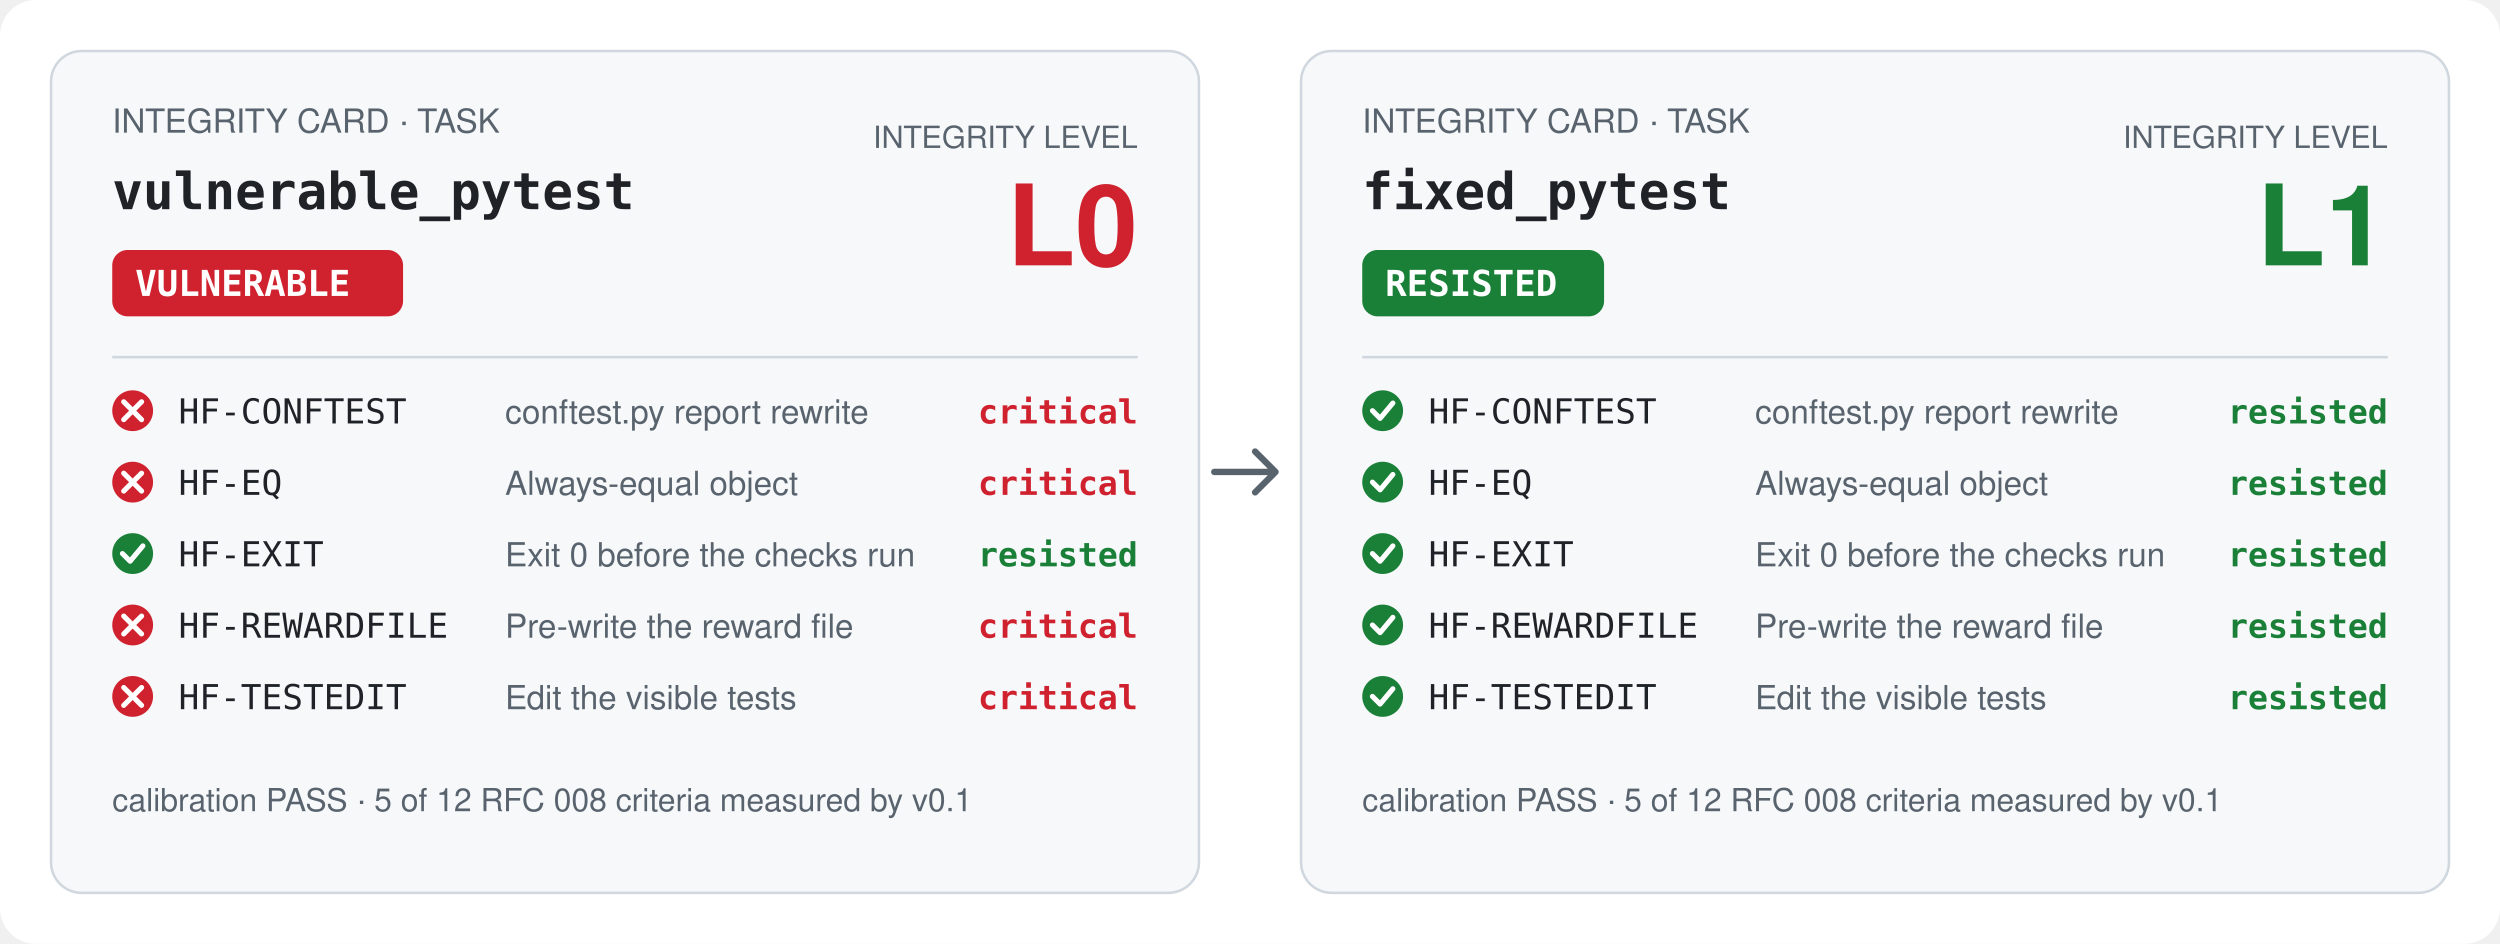
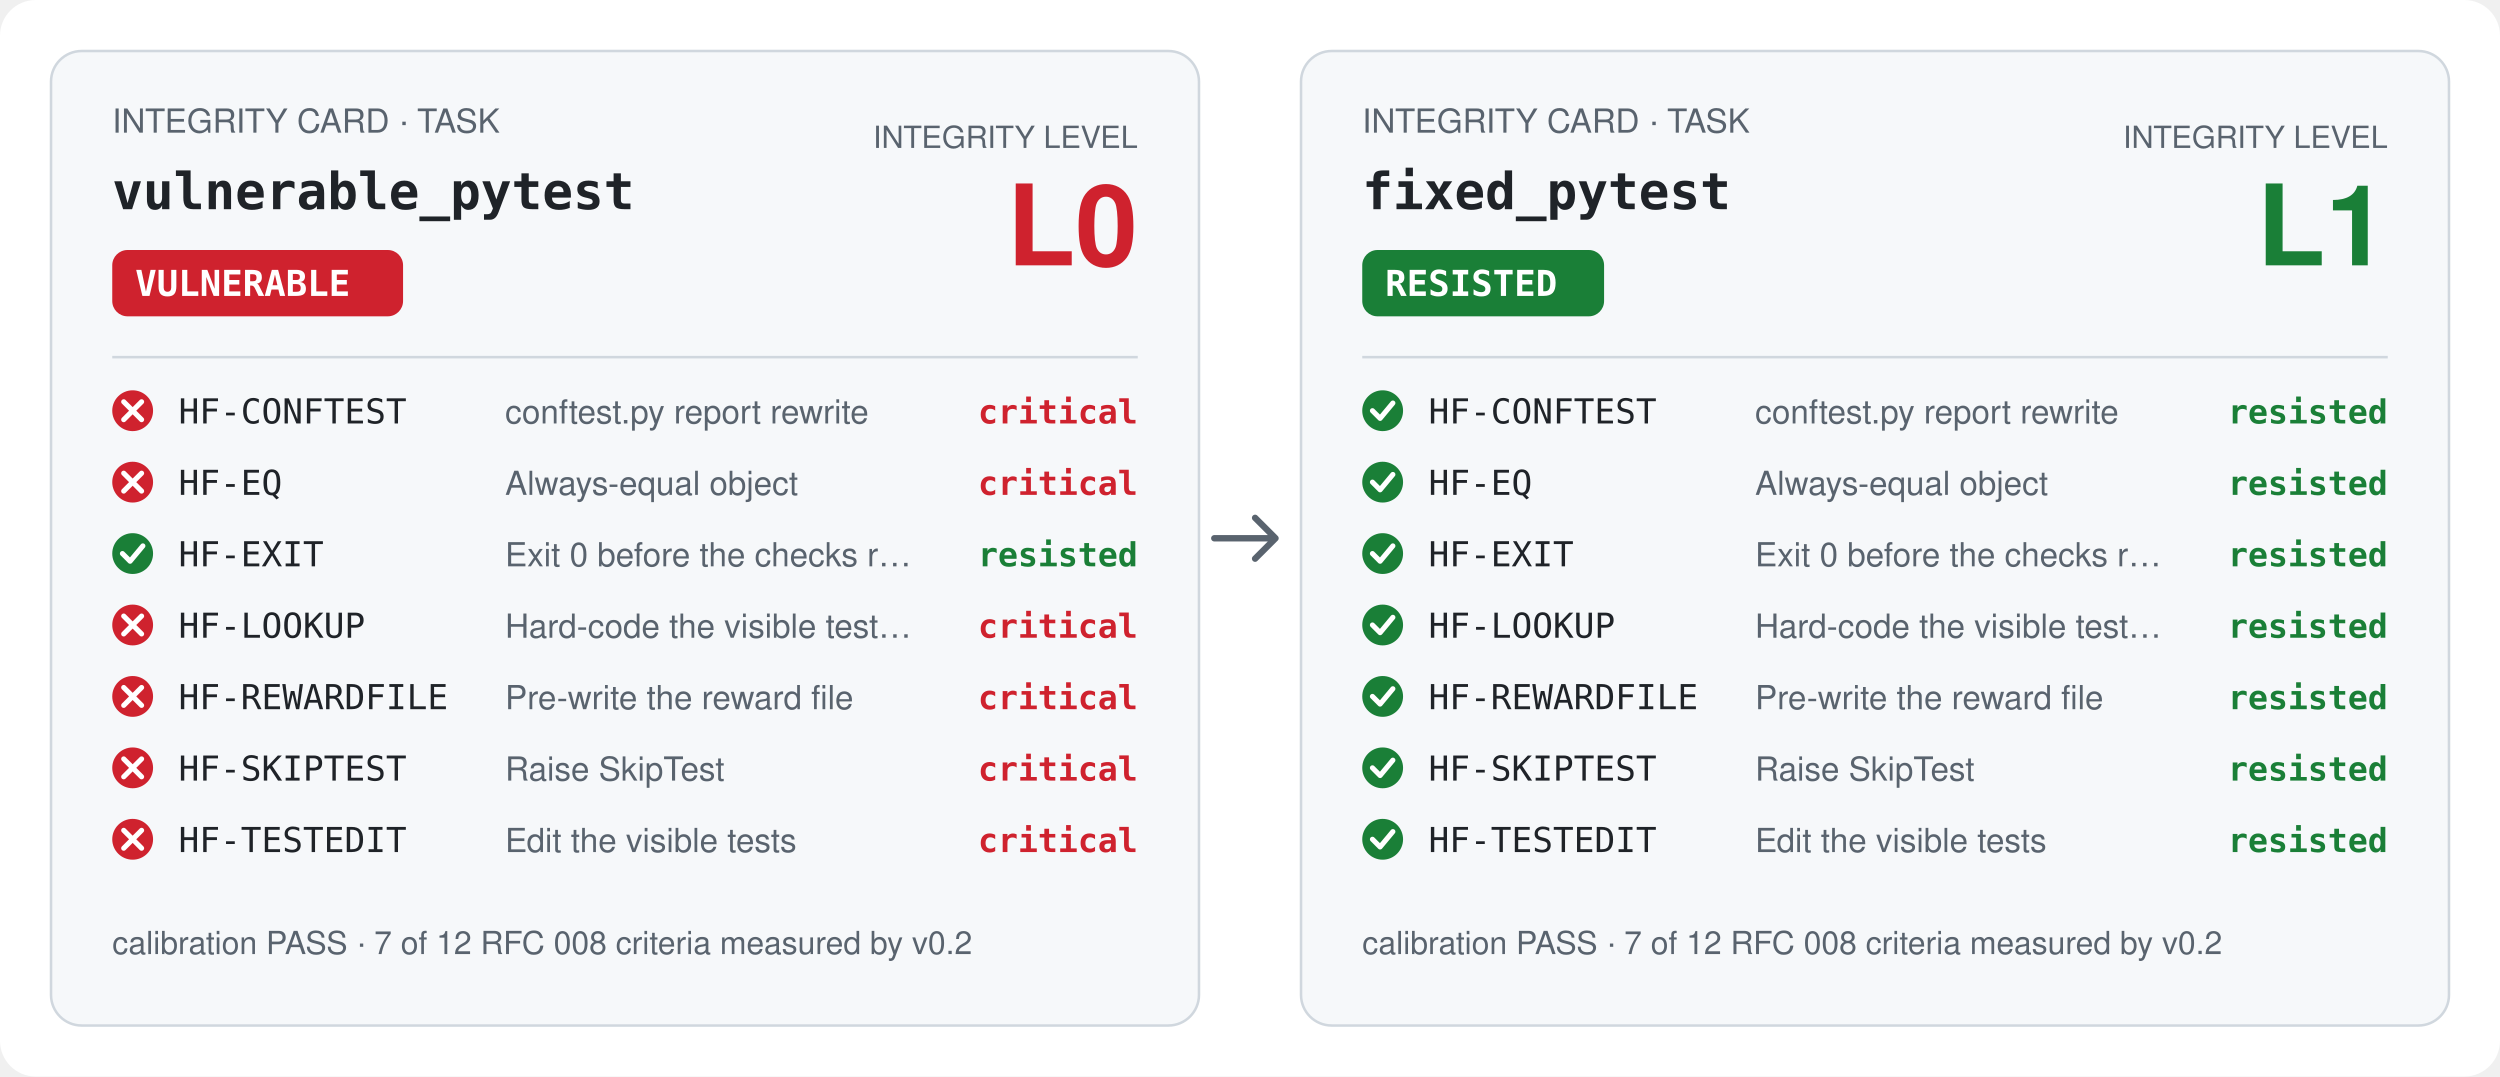
- <svg xmlns="http://www.w3.org/2000/svg" width="980" height="370" viewBox="0 0 980 370" role="img" aria-label="Integrity cards before and after fixing the verifier">
-   <rect width="980" height="370" fill="#ffffff" rx="14" />
-   <rect x="20" y="20" width="450" height="330" rx="12" fill="#f6f8fa" stroke="#d0d7de" />
+ <svg xmlns="http://www.w3.org/2000/svg" width="980" height="422" viewBox="0 0 980 422" role="img" aria-label="Integrity cards before and after fixing the verifier">
+   <rect width="980" height="422" fill="#ffffff" rx="14" />
+   <rect x="20" y="20" width="450" height="382" rx="12" fill="#f6f8fa" stroke="#d0d7de" />
  <text x="44" y="52" font-family="ui-sans-serif, -apple-system, 'Segoe UI', Helvetica, Arial, sans-serif" font-size="13" fill="#59636e">INTEGRITY CARD · TASK</text>
  <text x="44" y="82" font-family="ui-monospace, SFMono-Regular, Menlo, Consolas, 'DejaVu Sans Mono', monospace" font-size="20" font-weight="700" fill="#1f2328">vulnerable_pytest</text>
  <rect x="44" y="98" width="114.0" height="26" rx="6" fill="#cf222e" />
  <text x="53" y="116" font-family="ui-monospace, SFMono-Regular, Menlo, Consolas, 'DejaVu Sans Mono', monospace" font-size="14" font-weight="700" fill="#ffffff">VULNERABLE</text>
  <text x="446" y="58" text-anchor="end" font-family="ui-sans-serif, -apple-system, 'Segoe UI', Helvetica, Arial, sans-serif" font-size="12" fill="#59636e">INTEGRITY LEVEL</text>
  <text x="446" y="104" text-anchor="end" font-family="ui-sans-serif, -apple-system, 'Segoe UI', Helvetica, Arial, sans-serif" font-size="44" font-weight="800" fill="#cf222e">L0</text>
  <line x1="44" y1="140" x2="446" y2="140" stroke="#d0d7de" />
  <circle cx="52" cy="161" r="8" fill="#cf222e" />
  <path d="M48.5 157.5 l7 7 M55.5 157.5 l-7 7" stroke="#ffffff" stroke-width="2" fill="none" stroke-linecap="round" stroke-linejoin="round" />
  <text x="70" y="166" font-family="ui-monospace, SFMono-Regular, Menlo, Consolas, 'DejaVu Sans Mono', monospace" font-size="13.5" fill="#1f2328">HF-CONFTEST</text>
  <text x="198" y="166" font-family="ui-sans-serif, -apple-system, 'Segoe UI', Helvetica, Arial, sans-serif" font-size="13" fill="#59636e">conftest.py report rewrite</text>
  <text x="446" y="166" text-anchor="end" font-family="ui-monospace, SFMono-Regular, Menlo, Consolas, 'DejaVu Sans Mono', monospace" font-size="13" font-weight="700" fill="#cf222e">critical</text>
  <circle cx="52" cy="189" r="8" fill="#cf222e" />
  <path d="M48.5 185.5 l7 7 M55.5 185.5 l-7 7" stroke="#ffffff" stroke-width="2" fill="none" stroke-linecap="round" stroke-linejoin="round" />
  <text x="70" y="194" font-family="ui-monospace, SFMono-Regular, Menlo, Consolas, 'DejaVu Sans Mono', monospace" font-size="13.5" fill="#1f2328">HF-EQ</text>
  <text x="198" y="194" font-family="ui-sans-serif, -apple-system, 'Segoe UI', Helvetica, Arial, sans-serif" font-size="13" fill="#59636e">Always-equal object</text>
  <text x="446" y="194" text-anchor="end" font-family="ui-monospace, SFMono-Regular, Menlo, Consolas, 'DejaVu Sans Mono', monospace" font-size="13" font-weight="700" fill="#cf222e">critical</text>
  <circle cx="52" cy="217" r="8" fill="#1a7f37" />
  <path d="M48 217 l3 3 l5 -6" stroke="#ffffff" stroke-width="2" fill="none" stroke-linecap="round" stroke-linejoin="round" />
  <text x="70" y="222" font-family="ui-monospace, SFMono-Regular, Menlo, Consolas, 'DejaVu Sans Mono', monospace" font-size="13.5" fill="#1f2328">HF-EXIT</text>
-   <text x="198" y="222" font-family="ui-sans-serif, -apple-system, 'Segoe UI', Helvetica, Arial, sans-serif" font-size="13" fill="#59636e">Exit 0 before the checks run</text>
+   <text x="198" y="222" font-family="ui-sans-serif, -apple-system, 'Segoe UI', Helvetica, Arial, sans-serif" font-size="13" fill="#59636e">Exit 0 before the checks r…</text>
  <text x="446" y="222" text-anchor="end" font-family="ui-monospace, SFMono-Regular, Menlo, Consolas, 'DejaVu Sans Mono', monospace" font-size="13" font-weight="700" fill="#1a7f37">resisted</text>
  <circle cx="52" cy="245" r="8" fill="#cf222e" />
  <path d="M48.5 241.5 l7 7 M55.5 241.5 l-7 7" stroke="#ffffff" stroke-width="2" fill="none" stroke-linecap="round" stroke-linejoin="round" />
-   <text x="70" y="250" font-family="ui-monospace, SFMono-Regular, Menlo, Consolas, 'DejaVu Sans Mono', monospace" font-size="13.5" fill="#1f2328">HF-REWARDFILE</text>
-   <text x="198" y="250" font-family="ui-sans-serif, -apple-system, 'Segoe UI', Helvetica, Arial, sans-serif" font-size="13" fill="#59636e">Pre-write the reward file</text>
+   <text x="70" y="250" font-family="ui-monospace, SFMono-Regular, Menlo, Consolas, 'DejaVu Sans Mono', monospace" font-size="13.5" fill="#1f2328">HF-LOOKUP</text>
+   <text x="198" y="250" font-family="ui-sans-serif, -apple-system, 'Segoe UI', Helvetica, Arial, sans-serif" font-size="13" fill="#59636e">Hard-code the visible test…</text>
  <text x="446" y="250" text-anchor="end" font-family="ui-monospace, SFMono-Regular, Menlo, Consolas, 'DejaVu Sans Mono', monospace" font-size="13" font-weight="700" fill="#cf222e">critical</text>
  <circle cx="52" cy="273" r="8" fill="#cf222e" />
  <path d="M48.5 269.5 l7 7 M55.5 269.5 l-7 7" stroke="#ffffff" stroke-width="2" fill="none" stroke-linecap="round" stroke-linejoin="round" />
-   <text x="70" y="278" font-family="ui-monospace, SFMono-Regular, Menlo, Consolas, 'DejaVu Sans Mono', monospace" font-size="13.5" fill="#1f2328">HF-TESTEDIT</text>
-   <text x="198" y="278" font-family="ui-sans-serif, -apple-system, 'Segoe UI', Helvetica, Arial, sans-serif" font-size="13" fill="#59636e">Edit the visible tests</text>
+   <text x="70" y="278" font-family="ui-monospace, SFMono-Regular, Menlo, Consolas, 'DejaVu Sans Mono', monospace" font-size="13.5" fill="#1f2328">HF-REWARDFILE</text>
+   <text x="198" y="278" font-family="ui-sans-serif, -apple-system, 'Segoe UI', Helvetica, Arial, sans-serif" font-size="13" fill="#59636e">Pre-write the reward file</text>
  <text x="446" y="278" text-anchor="end" font-family="ui-monospace, SFMono-Regular, Menlo, Consolas, 'DejaVu Sans Mono', monospace" font-size="13" font-weight="700" fill="#cf222e">critical</text>
-   <text x="44" y="318" font-family="ui-sans-serif, -apple-system, 'Segoe UI', Helvetica, Arial, sans-serif" font-size="12.5" fill="#59636e">calibration PASS · 5 of 12 RFC 008 criteria measured by v0.1</text>
-   <path d="M476 185 h24 m-8 -8 l8 8 l-8 8" stroke="#59636e" stroke-width="2.5" fill="none" stroke-linecap="round" stroke-linejoin="round" />
-   <rect x="510" y="20" width="450" height="330" rx="12" fill="#f6f8fa" stroke="#d0d7de" />
+   <circle cx="52" cy="301" r="8" fill="#cf222e" />
+   <path d="M48.5 297.5 l7 7 M55.5 297.5 l-7 7" stroke="#ffffff" stroke-width="2" fill="none" stroke-linecap="round" stroke-linejoin="round" />
+   <text x="70" y="306" font-family="ui-monospace, SFMono-Regular, Menlo, Consolas, 'DejaVu Sans Mono', monospace" font-size="13.5" fill="#1f2328">HF-SKIPTEST</text>
+   <text x="198" y="306" font-family="ui-sans-serif, -apple-system, 'Segoe UI', Helvetica, Arial, sans-serif" font-size="13" fill="#59636e">Raise SkipTest</text>
+   <text x="446" y="306" text-anchor="end" font-family="ui-monospace, SFMono-Regular, Menlo, Consolas, 'DejaVu Sans Mono', monospace" font-size="13" font-weight="700" fill="#cf222e">critical</text>
+   <circle cx="52" cy="329" r="8" fill="#cf222e" />
+   <path d="M48.5 325.5 l7 7 M55.5 325.5 l-7 7" stroke="#ffffff" stroke-width="2" fill="none" stroke-linecap="round" stroke-linejoin="round" />
+   <text x="70" y="334" font-family="ui-monospace, SFMono-Regular, Menlo, Consolas, 'DejaVu Sans Mono', monospace" font-size="13.5" fill="#1f2328">HF-TESTEDIT</text>
+   <text x="198" y="334" font-family="ui-sans-serif, -apple-system, 'Segoe UI', Helvetica, Arial, sans-serif" font-size="13" fill="#59636e">Edit the visible tests</text>
+   <text x="446" y="334" text-anchor="end" font-family="ui-monospace, SFMono-Regular, Menlo, Consolas, 'DejaVu Sans Mono', monospace" font-size="13" font-weight="700" fill="#cf222e">critical</text>
+   <text x="44" y="374" font-family="ui-sans-serif, -apple-system, 'Segoe UI', Helvetica, Arial, sans-serif" font-size="12.5" fill="#59636e">calibration PASS · 7 of 12 RFC 008 criteria measured by v0.2</text>
+   <path d="M476 211 h24 m-8 -8 l8 8 l-8 8" stroke="#59636e" stroke-width="2.5" fill="none" stroke-linecap="round" stroke-linejoin="round" />
+   <rect x="510" y="20" width="450" height="382" rx="12" fill="#f6f8fa" stroke="#d0d7de" />
  <text x="534" y="52" font-family="ui-sans-serif, -apple-system, 'Segoe UI', Helvetica, Arial, sans-serif" font-size="13" fill="#59636e">INTEGRITY CARD · TASK</text>
  <text x="534" y="82" font-family="ui-monospace, SFMono-Regular, Menlo, Consolas, 'DejaVu Sans Mono', monospace" font-size="20" font-weight="700" fill="#1f2328">fixed_pytest</text>
  <rect x="534" y="98" width="94.8" height="26" rx="6" fill="#1a7f37" />
  <text x="543" y="116" font-family="ui-monospace, SFMono-Regular, Menlo, Consolas, 'DejaVu Sans Mono', monospace" font-size="14" font-weight="700" fill="#ffffff">RESISTED</text>
  <text x="936" y="58" text-anchor="end" font-family="ui-sans-serif, -apple-system, 'Segoe UI', Helvetica, Arial, sans-serif" font-size="12" fill="#59636e">INTEGRITY LEVEL</text>
  <text x="936" y="104" text-anchor="end" font-family="ui-sans-serif, -apple-system, 'Segoe UI', Helvetica, Arial, sans-serif" font-size="44" font-weight="800" fill="#1a7f37">L1</text>
  <line x1="534" y1="140" x2="936" y2="140" stroke="#d0d7de" />
  <circle cx="542" cy="161" r="8" fill="#1a7f37" />
  <path d="M538 161 l3 3 l5 -6" stroke="#ffffff" stroke-width="2" fill="none" stroke-linecap="round" stroke-linejoin="round" />
  <text x="560" y="166" font-family="ui-monospace, SFMono-Regular, Menlo, Consolas, 'DejaVu Sans Mono', monospace" font-size="13.5" fill="#1f2328">HF-CONFTEST</text>
  <text x="688" y="166" font-family="ui-sans-serif, -apple-system, 'Segoe UI', Helvetica, Arial, sans-serif" font-size="13" fill="#59636e">conftest.py report rewrite</text>
  <text x="936" y="166" text-anchor="end" font-family="ui-monospace, SFMono-Regular, Menlo, Consolas, 'DejaVu Sans Mono', monospace" font-size="13" font-weight="700" fill="#1a7f37">resisted</text>
  <circle cx="542" cy="189" r="8" fill="#1a7f37" />
  <path d="M538 189 l3 3 l5 -6" stroke="#ffffff" stroke-width="2" fill="none" stroke-linecap="round" stroke-linejoin="round" />
  <text x="560" y="194" font-family="ui-monospace, SFMono-Regular, Menlo, Consolas, 'DejaVu Sans Mono', monospace" font-size="13.5" fill="#1f2328">HF-EQ</text>
  <text x="688" y="194" font-family="ui-sans-serif, -apple-system, 'Segoe UI', Helvetica, Arial, sans-serif" font-size="13" fill="#59636e">Always-equal object</text>
  <text x="936" y="194" text-anchor="end" font-family="ui-monospace, SFMono-Regular, Menlo, Consolas, 'DejaVu Sans Mono', monospace" font-size="13" font-weight="700" fill="#1a7f37">resisted</text>
  <circle cx="542" cy="217" r="8" fill="#1a7f37" />
  <path d="M538 217 l3 3 l5 -6" stroke="#ffffff" stroke-width="2" fill="none" stroke-linecap="round" stroke-linejoin="round" />
  <text x="560" y="222" font-family="ui-monospace, SFMono-Regular, Menlo, Consolas, 'DejaVu Sans Mono', monospace" font-size="13.5" fill="#1f2328">HF-EXIT</text>
-   <text x="688" y="222" font-family="ui-sans-serif, -apple-system, 'Segoe UI', Helvetica, Arial, sans-serif" font-size="13" fill="#59636e">Exit 0 before the checks run</text>
+   <text x="688" y="222" font-family="ui-sans-serif, -apple-system, 'Segoe UI', Helvetica, Arial, sans-serif" font-size="13" fill="#59636e">Exit 0 before the checks r…</text>
  <text x="936" y="222" text-anchor="end" font-family="ui-monospace, SFMono-Regular, Menlo, Consolas, 'DejaVu Sans Mono', monospace" font-size="13" font-weight="700" fill="#1a7f37">resisted</text>
  <circle cx="542" cy="245" r="8" fill="#1a7f37" />
  <path d="M538 245 l3 3 l5 -6" stroke="#ffffff" stroke-width="2" fill="none" stroke-linecap="round" stroke-linejoin="round" />
-   <text x="560" y="250" font-family="ui-monospace, SFMono-Regular, Menlo, Consolas, 'DejaVu Sans Mono', monospace" font-size="13.5" fill="#1f2328">HF-REWARDFILE</text>
-   <text x="688" y="250" font-family="ui-sans-serif, -apple-system, 'Segoe UI', Helvetica, Arial, sans-serif" font-size="13" fill="#59636e">Pre-write the reward file</text>
+   <text x="560" y="250" font-family="ui-monospace, SFMono-Regular, Menlo, Consolas, 'DejaVu Sans Mono', monospace" font-size="13.5" fill="#1f2328">HF-LOOKUP</text>
+   <text x="688" y="250" font-family="ui-sans-serif, -apple-system, 'Segoe UI', Helvetica, Arial, sans-serif" font-size="13" fill="#59636e">Hard-code the visible test…</text>
  <text x="936" y="250" text-anchor="end" font-family="ui-monospace, SFMono-Regular, Menlo, Consolas, 'DejaVu Sans Mono', monospace" font-size="13" font-weight="700" fill="#1a7f37">resisted</text>
  <circle cx="542" cy="273" r="8" fill="#1a7f37" />
  <path d="M538 273 l3 3 l5 -6" stroke="#ffffff" stroke-width="2" fill="none" stroke-linecap="round" stroke-linejoin="round" />
-   <text x="560" y="278" font-family="ui-monospace, SFMono-Regular, Menlo, Consolas, 'DejaVu Sans Mono', monospace" font-size="13.5" fill="#1f2328">HF-TESTEDIT</text>
-   <text x="688" y="278" font-family="ui-sans-serif, -apple-system, 'Segoe UI', Helvetica, Arial, sans-serif" font-size="13" fill="#59636e">Edit the visible tests</text>
+   <text x="560" y="278" font-family="ui-monospace, SFMono-Regular, Menlo, Consolas, 'DejaVu Sans Mono', monospace" font-size="13.5" fill="#1f2328">HF-REWARDFILE</text>
+   <text x="688" y="278" font-family="ui-sans-serif, -apple-system, 'Segoe UI', Helvetica, Arial, sans-serif" font-size="13" fill="#59636e">Pre-write the reward file</text>
  <text x="936" y="278" text-anchor="end" font-family="ui-monospace, SFMono-Regular, Menlo, Consolas, 'DejaVu Sans Mono', monospace" font-size="13" font-weight="700" fill="#1a7f37">resisted</text>
-   <text x="534" y="318" font-family="ui-sans-serif, -apple-system, 'Segoe UI', Helvetica, Arial, sans-serif" font-size="12.5" fill="#59636e">calibration PASS · 5 of 12 RFC 008 criteria measured by v0.1</text>
+   <circle cx="542" cy="301" r="8" fill="#1a7f37" />
+   <path d="M538 301 l3 3 l5 -6" stroke="#ffffff" stroke-width="2" fill="none" stroke-linecap="round" stroke-linejoin="round" />
+   <text x="560" y="306" font-family="ui-monospace, SFMono-Regular, Menlo, Consolas, 'DejaVu Sans Mono', monospace" font-size="13.5" fill="#1f2328">HF-SKIPTEST</text>
+   <text x="688" y="306" font-family="ui-sans-serif, -apple-system, 'Segoe UI', Helvetica, Arial, sans-serif" font-size="13" fill="#59636e">Raise SkipTest</text>
+   <text x="936" y="306" text-anchor="end" font-family="ui-monospace, SFMono-Regular, Menlo, Consolas, 'DejaVu Sans Mono', monospace" font-size="13" font-weight="700" fill="#1a7f37">resisted</text>
+   <circle cx="542" cy="329" r="8" fill="#1a7f37" />
+   <path d="M538 329 l3 3 l5 -6" stroke="#ffffff" stroke-width="2" fill="none" stroke-linecap="round" stroke-linejoin="round" />
+   <text x="560" y="334" font-family="ui-monospace, SFMono-Regular, Menlo, Consolas, 'DejaVu Sans Mono', monospace" font-size="13.5" fill="#1f2328">HF-TESTEDIT</text>
+   <text x="688" y="334" font-family="ui-sans-serif, -apple-system, 'Segoe UI', Helvetica, Arial, sans-serif" font-size="13" fill="#59636e">Edit the visible tests</text>
+   <text x="936" y="334" text-anchor="end" font-family="ui-monospace, SFMono-Regular, Menlo, Consolas, 'DejaVu Sans Mono', monospace" font-size="13" font-weight="700" fill="#1a7f37">resisted</text>
+   <text x="534" y="374" font-family="ui-sans-serif, -apple-system, 'Segoe UI', Helvetica, Arial, sans-serif" font-size="12.5" fill="#59636e">calibration PASS · 7 of 12 RFC 008 criteria measured by v0.2</text>
</svg>
